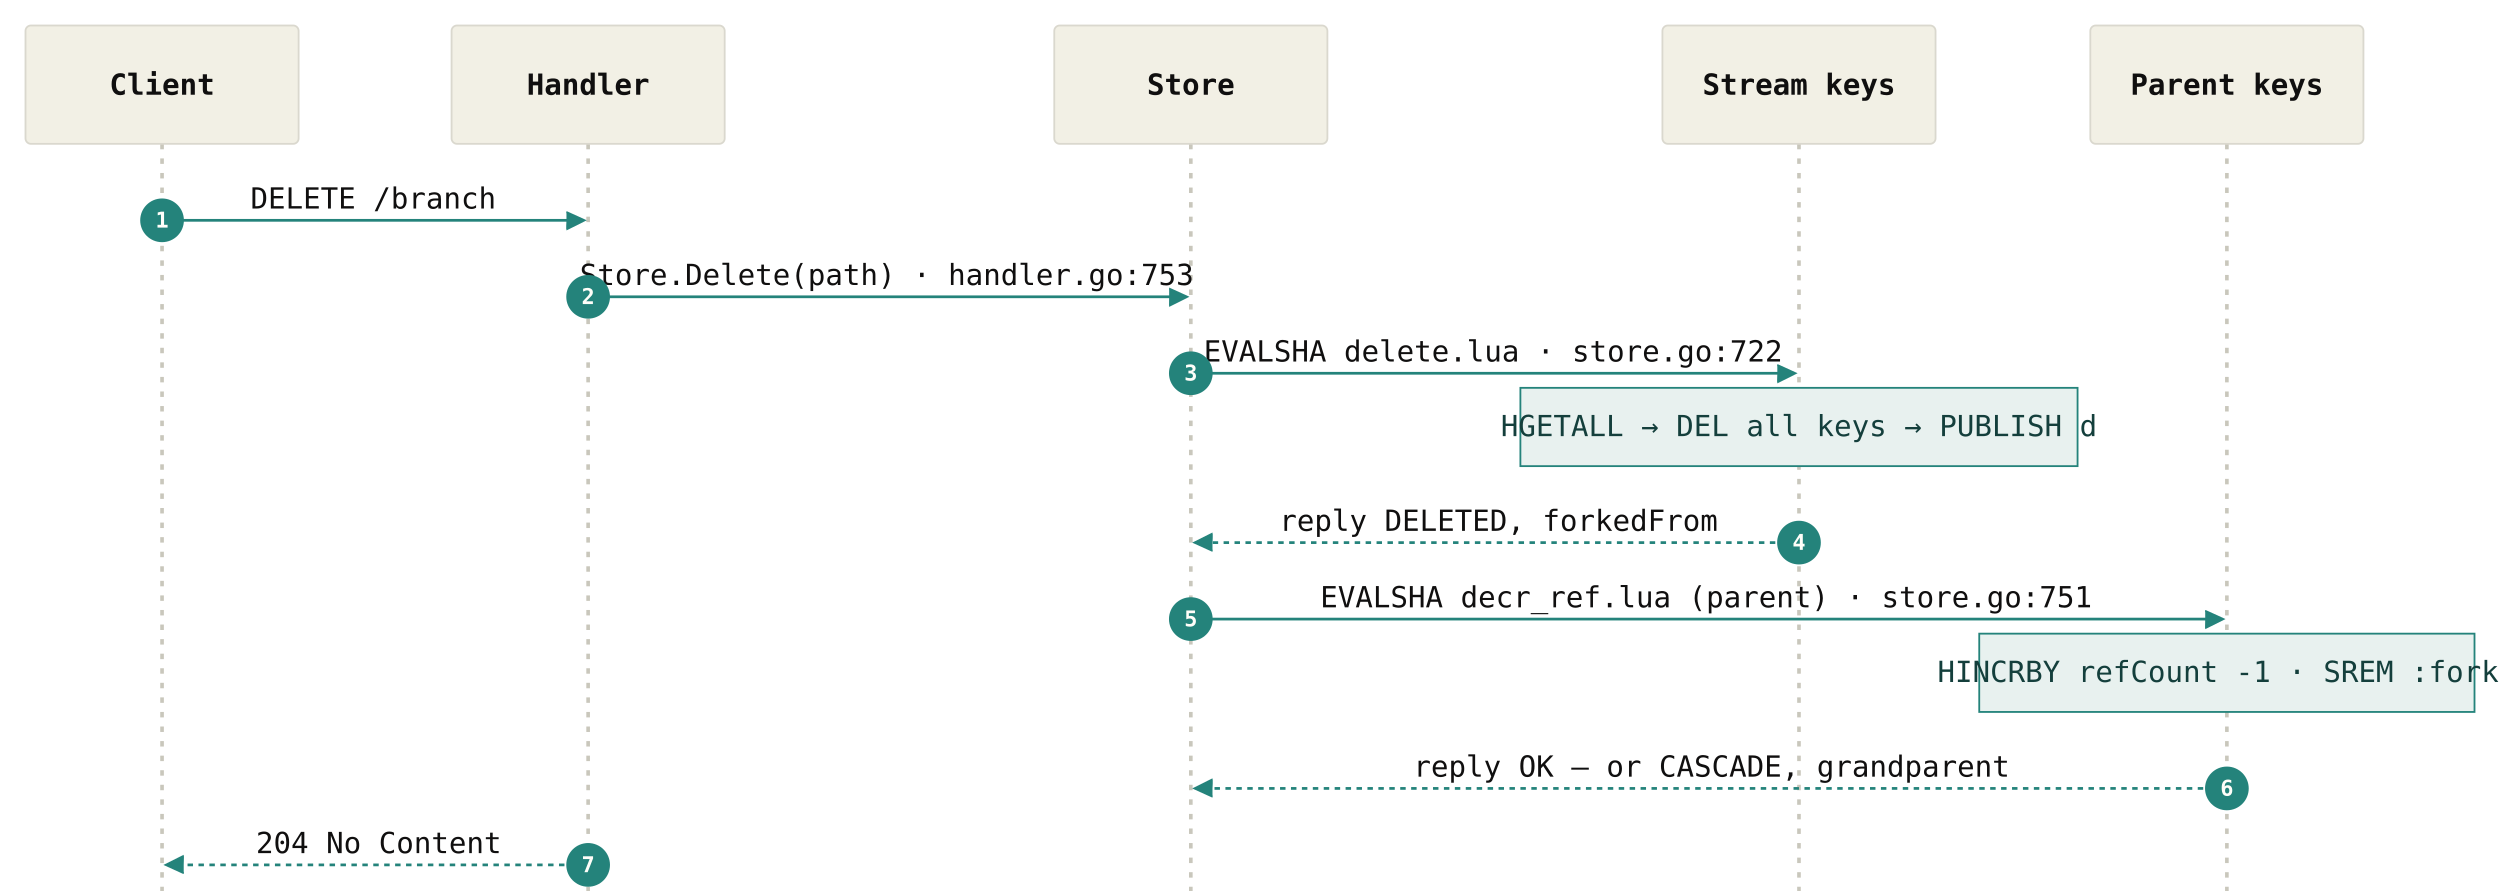
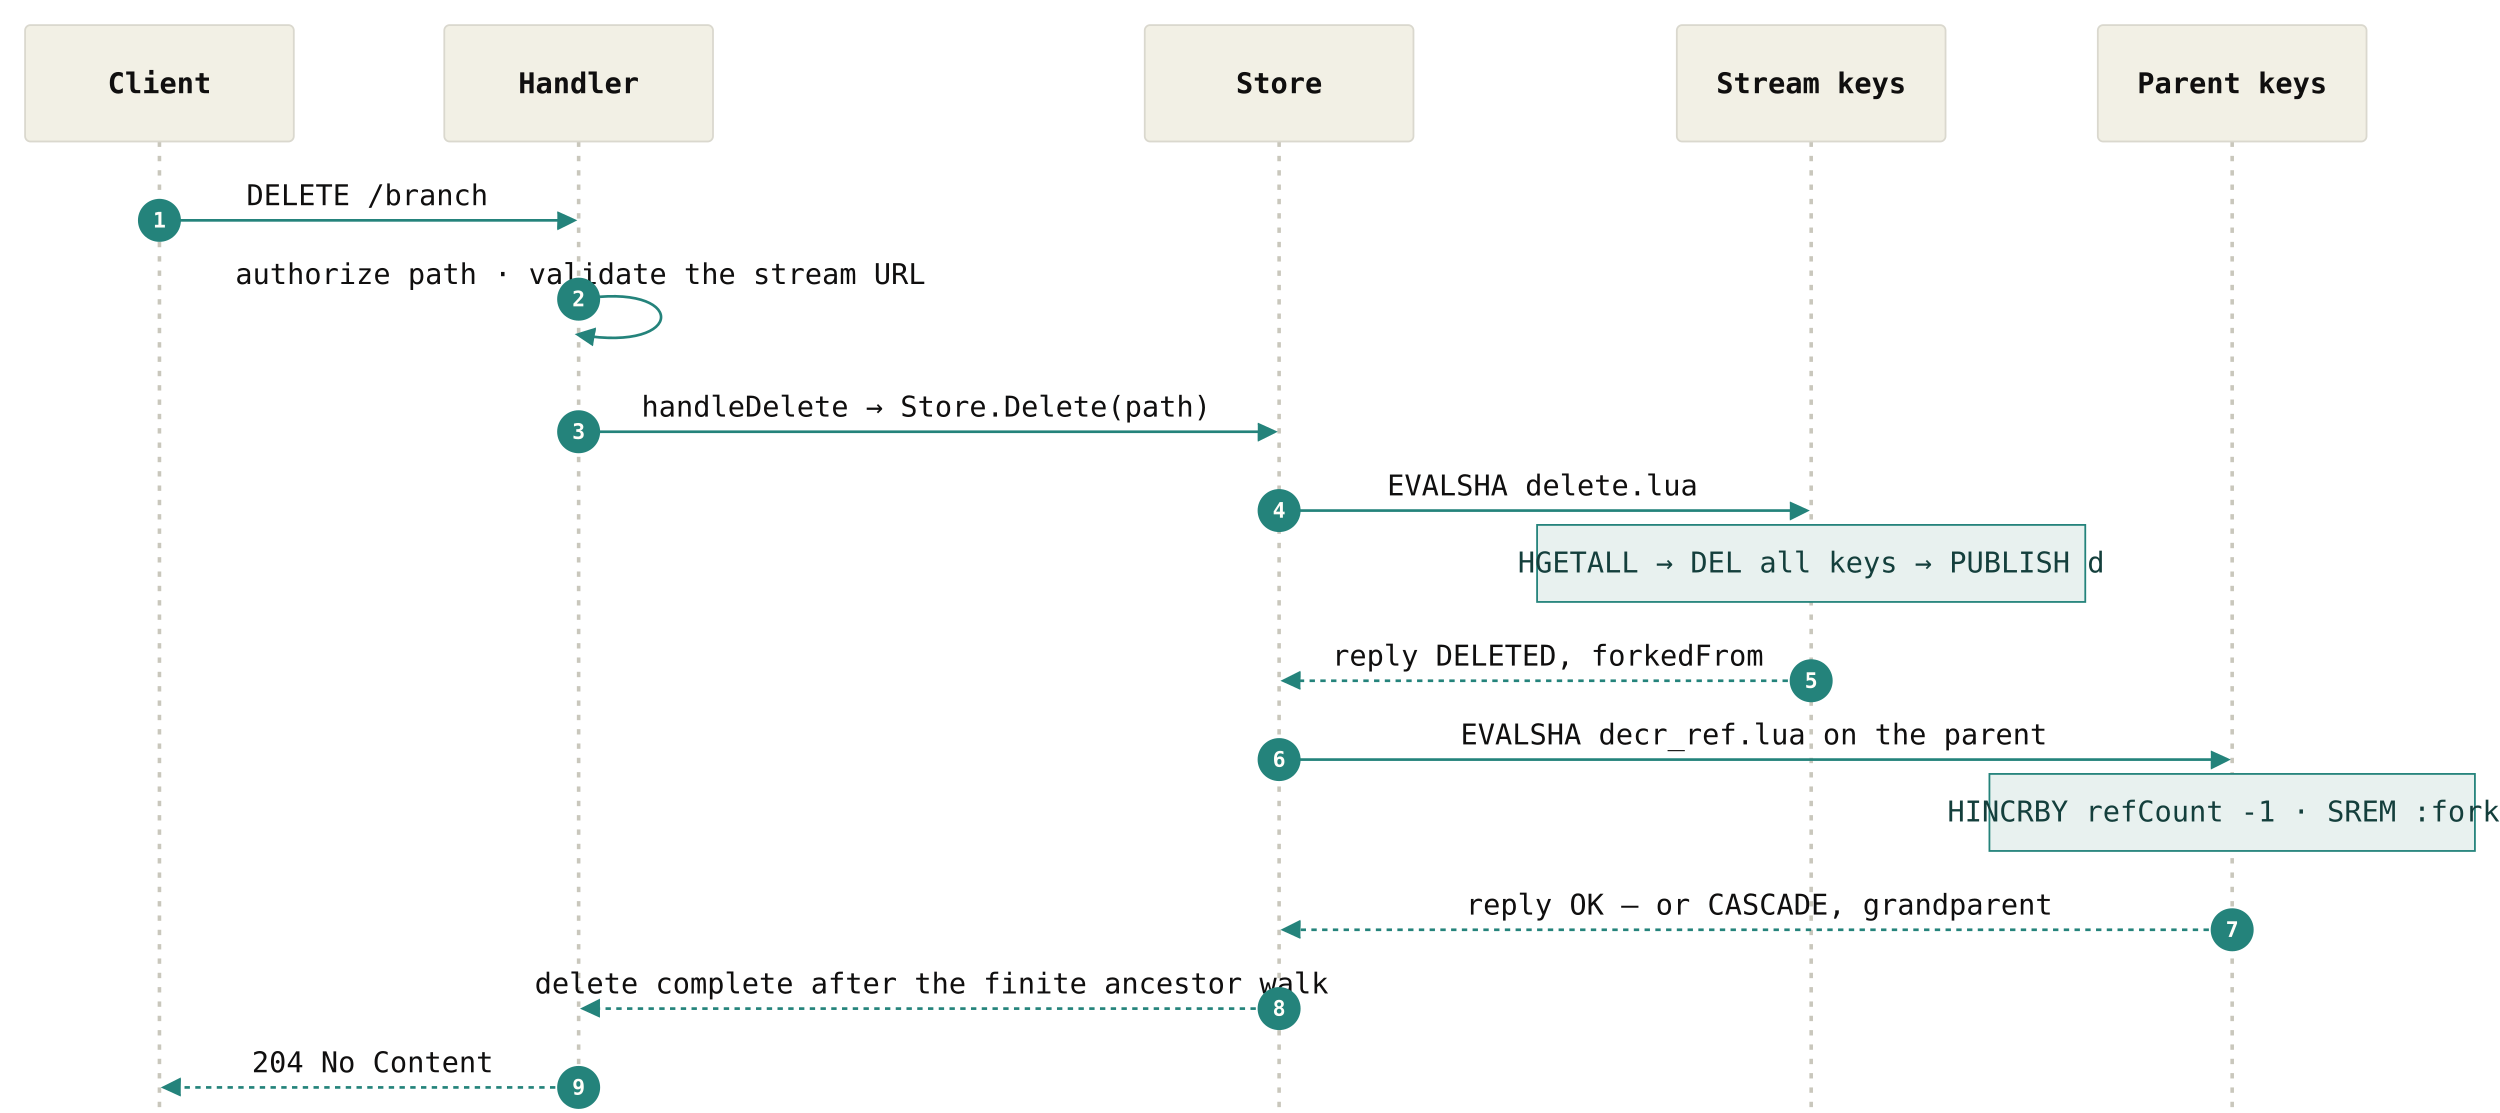
- <svg xmlns="http://www.w3.org/2000/svg" id="my-svg" width="100%" style="max-width: 1373px; background-color: transparent;" viewBox="-14 -14 1373 489" role="graphics-document document" aria-roledescription="sequence">
+ <svg xmlns="http://www.w3.org/2000/svg" id="my-svg" width="100%" style="max-width: 1395.5px; background-color: transparent;" viewBox="-14 -14 1395.5 621" role="graphics-document document" aria-roledescription="sequence">
  <g>
-     <line id="actor4" x1="1209" y1="65" x2="1209" y2="2000" class="actor-line 200" stroke-width="0.5px" stroke="#999" name="P" data-et="life-line" data-id="P" />
+     <line id="actor4" x1="1232" y1="65" x2="1232" y2="2000" class="actor-line 200" stroke-width="0.5px" stroke="#999" name="P" data-et="life-line" data-id="P" />
    <g id="root-4" data-et="participant" data-type="participant" data-id="P">
-       <rect x="1134" y="0" fill="#eaeaea" stroke="#666" width="150" height="65" name="P" rx="3" ry="3" class="actor actor-top" />
-       <text x="1209" y="32.5" dominant-baseline="central" alignment-baseline="central" class="actor actor-box" style="text-anchor: middle; font-size: 16px; font-weight: 700;">
-         <tspan x="1209" dy="0">Parent keys</tspan>
+       <rect x="1157" y="0" fill="#eaeaea" stroke="#666" width="150" height="65" name="P" rx="3" ry="3" class="actor actor-top" />
+       <text x="1232" y="32.5" dominant-baseline="central" alignment-baseline="central" class="actor actor-box" style="text-anchor: middle; font-size: 16px; font-weight: 700;">
+         <tspan x="1232" dy="0">Parent keys</tspan>
      </text>
    </g>
  </g>
  <g>
-     <line id="actor3" x1="974" y1="65" x2="974" y2="2000" class="actor-line 200" stroke-width="0.5px" stroke="#999" name="St" data-et="life-line" data-id="St" />
+     <line id="actor3" x1="997" y1="65" x2="997" y2="2000" class="actor-line 200" stroke-width="0.5px" stroke="#999" name="St" data-et="life-line" data-id="St" />
    <g id="root-3" data-et="participant" data-type="participant" data-id="St">
-       <rect x="899" y="0" fill="#eaeaea" stroke="#666" width="150" height="65" name="St" rx="3" ry="3" class="actor actor-top" />
-       <text x="974" y="32.5" dominant-baseline="central" alignment-baseline="central" class="actor actor-box" style="text-anchor: middle; font-size: 16px; font-weight: 700;">
-         <tspan x="974" dy="0">Stream keys</tspan>
+       <rect x="922" y="0" fill="#eaeaea" stroke="#666" width="150" height="65" name="St" rx="3" ry="3" class="actor actor-top" />
+       <text x="997" y="32.5" dominant-baseline="central" alignment-baseline="central" class="actor actor-box" style="text-anchor: middle; font-size: 16px; font-weight: 700;">
+         <tspan x="997" dy="0">Stream keys</tspan>
      </text>
    </g>
  </g>
  <g>
-     <line id="actor2" x1="640" y1="65" x2="640" y2="2000" class="actor-line 200" stroke-width="0.5px" stroke="#999" name="S" data-et="life-line" data-id="S" />
+     <line id="actor2" x1="700" y1="65" x2="700" y2="2000" class="actor-line 200" stroke-width="0.5px" stroke="#999" name="S" data-et="life-line" data-id="S" />
    <g id="root-2" data-et="participant" data-type="participant" data-id="S">
-       <rect x="565" y="0" fill="#eaeaea" stroke="#666" width="150" height="65" name="S" rx="3" ry="3" class="actor actor-top" />
-       <text x="640" y="32.5" dominant-baseline="central" alignment-baseline="central" class="actor actor-box" style="text-anchor: middle; font-size: 16px; font-weight: 700;">
-         <tspan x="640" dy="0">Store</tspan>
+       <rect x="625" y="0" fill="#eaeaea" stroke="#666" width="150" height="65" name="S" rx="3" ry="3" class="actor actor-top" />
+       <text x="700" y="32.5" dominant-baseline="central" alignment-baseline="central" class="actor actor-box" style="text-anchor: middle; font-size: 16px; font-weight: 700;">
+         <tspan x="700" dy="0">Store</tspan>
      </text>
    </g>
  </g>
  <g>
    <line id="actor1" x1="309" y1="65" x2="309" y2="2000" class="actor-line 200" stroke-width="0.5px" stroke="#999" name="H" data-et="life-line" data-id="H" />
    <g id="root-1" data-et="participant" data-type="participant" data-id="H">
      <rect x="234" y="0" fill="#eaeaea" stroke="#666" width="150" height="65" name="H" rx="3" ry="3" class="actor actor-top" />
      <text x="309" y="32.5" dominant-baseline="central" alignment-baseline="central" class="actor actor-box" style="text-anchor: middle; font-size: 16px; font-weight: 700;">
        <tspan x="309" dy="0">Handler</tspan>
      </text>
    </g>
  </g>
  <g>
    <line id="actor0" x1="75" y1="65" x2="75" y2="2000" class="actor-line 200" stroke-width="0.5px" stroke="#999" name="C" data-et="life-line" data-id="C" />
    <g id="root-0" data-et="participant" data-type="participant" data-id="C">
      <rect x="0" y="0" fill="#eaeaea" stroke="#666" width="150" height="65" name="C" rx="3" ry="3" class="actor actor-top" />
      <text x="75" y="32.5" dominant-baseline="central" alignment-baseline="central" class="actor actor-box" style="text-anchor: middle; font-size: 16px; font-weight: 700;">
        <tspan x="75" dy="0">Client</tspan>
      </text>
    </g>
  </g>
-   <style>#my-svg{font-family:JetBrains Mono,ui-monospace,Menlo,monospace;font-size:13px;fill:#100F0F;}@keyframes edge-animation-frame{from{stroke-dashoffset:0;}}@keyframes dash{to{stroke-dashoffset:0;}}#my-svg .edge-animation-slow{stroke-dasharray:9,5!important;stroke-dashoffset:900;animation:dash 50s linear infinite;stroke-linecap:round;}#my-svg .edge-animation-fast{stroke-dasharray:9,5!important;stroke-dashoffset:900;animation:dash 20s linear infinite;stroke-linecap:round;}#my-svg .error-icon{fill:hsl(230.769, 33.333%, 97.353%);}#my-svg .error-text{fill:rgb(9, 8.308, 4.5);stroke:rgb(9, 8.308, 4.5);}#my-svg .edge-thickness-normal{stroke-width:1px;}#my-svg .edge-thickness-thick{stroke-width:3.5px;}#my-svg .edge-pattern-solid{stroke-dasharray:0;}#my-svg .edge-thickness-invisible{stroke-width:0;fill:none;}#my-svg .edge-pattern-dashed{stroke-dasharray:3;}#my-svg .edge-pattern-dotted{stroke-dasharray:2;}#my-svg .marker{fill:#24837B;stroke:#24837B;}#my-svg .marker.cross{stroke:#24837B;}#my-svg svg{font-family:JetBrains Mono,ui-monospace,Menlo,monospace;font-size:13px;}#my-svg p{margin:0;}#my-svg .actor{stroke:#DAD8CE;fill:#F2F0E5;stroke-width:1;}#my-svg rect.actor.outer-path[data-look="neo"]{filter:drop-shadow( 1px 2px 2px rgba(185,185,185,1));}#my-svg rect.note[data-look="neo"]{stroke:#24837B;fill:#E8F1EF;filter:drop-shadow( 1px 2px 2px rgba(185,185,185,1));}#my-svg text.actor&gt;tspan{fill:#100F0F;stroke:none;}#my-svg .actor-line{stroke:#C9C7BC;}#my-svg .innerArc{stroke-width:1.5;stroke-dasharray:none;}#my-svg .messageLine0{stroke-width:1.5;stroke-dasharray:none;stroke:#24837B;}#my-svg .messageLine1{stroke-width:1.5;stroke-dasharray:2,2;stroke:#24837B;}#my-svg [id$="-arrowhead"] path{fill:#24837B;stroke:#24837B;}#my-svg .sequenceNumber{fill:#FFFEF9;}#my-svg [id$="-sequencenumber"]{fill:#24837B;}#my-svg [id$="-crosshead"] path{fill:#24837B;stroke:#24837B;}#my-svg .messageText{fill:#100F0F;stroke:none;}#my-svg .labelBox{stroke:#DAD8CE;fill:#F2F0E5;filter:none;}#my-svg .labelText,#my-svg .labelText&gt;tspan{fill:#100F0F;stroke:none;}#my-svg .loopText,#my-svg .loopText&gt;tspan{fill:#6F6E69;stroke:none;}#my-svg .sectionTitle,#my-svg .sectionTitle&gt;tspan{fill:#6F6E69;stroke:none;}#my-svg .loopLine{stroke-width:2px;stroke-dasharray:2,2;stroke:#DAD8CE;fill:#DAD8CE;}#my-svg .note{stroke:#24837B;fill:#E8F1EF;}#my-svg .noteText,#my-svg .noteText&gt;tspan{fill:#143F3C;stroke:none;font-weight:normal;}#my-svg .activation0{fill:#E8F1EF;stroke:#24837B;}#my-svg .activation1{fill:#E8F1EF;stroke:#24837B;}#my-svg .activation2{fill:#E8F1EF;stroke:#24837B;}#my-svg .actorPopupMenu{position:absolute;}#my-svg .actorPopupMenuPanel{position:absolute;fill:#F2F0E5;box-shadow:0px 8px 16px 0px rgba(0,0,0,0.2);filter:drop-shadow(3px 5px 2px rgb(0 0 0 / 0.4));}#my-svg .actor-man circle,#my-svg line{fill:#F2F0E5;stroke-width:2px;}#my-svg g rect.rect{filter:drop-shadow( 1px 2px 2px rgba(185,185,185,1));stroke:#DAD8CE;}#my-svg .node .neo-node{stroke:#DAD8CE;}#my-svg [data-look="neo"].node rect,#my-svg [data-look="neo"].cluster rect,#my-svg [data-look="neo"].node polygon{stroke:url(#my-svg-gradient);filter:drop-shadow( 1px 2px 2px rgba(185,185,185,1));}#my-svg [data-look="neo"].node path{stroke:url(#my-svg-gradient);stroke-width:1px;}#my-svg [data-look="neo"].node .outer-path{filter:drop-shadow( 1px 2px 2px rgba(185,185,185,1));}#my-svg [data-look="neo"].node .neo-line path{stroke:#DAD8CE;filter:none;}#my-svg [data-look="neo"].node circle{stroke:url(#my-svg-gradient);filter:drop-shadow( 1px 2px 2px rgba(185,185,185,1));}#my-svg [data-look="neo"].node circle .state-start{fill:#000000;}#my-svg [data-look="neo"].icon-shape .icon{fill:url(#my-svg-gradient);filter:drop-shadow( 1px 2px 2px rgba(185,185,185,1));}#my-svg [data-look="neo"].icon-shape .icon-neo path{stroke:url(#my-svg-gradient);filter:drop-shadow( 1px 2px 2px rgba(185,185,185,1));}#my-svg :root{--mermaid-font-family:"trebuchet ms",verdana,arial,sans-serif;}</style>
+   <style>#my-svg{font-family:JetBrains Mono,ui-monospace,Menlo,monospace;font-size:13px;fill:#100F0F;}@keyframes edge-animation-frame{from{stroke-dashoffset:0;}}@keyframes dash{to{stroke-dashoffset:0;}}#my-svg .edge-animation-slow{stroke-dasharray:9,5!important;stroke-dashoffset:900;animation:dash 50s linear infinite;stroke-linecap:round;}#my-svg .edge-animation-fast{stroke-dasharray:9,5!important;stroke-dashoffset:900;animation:dash 20s linear infinite;stroke-linecap:round;}#my-svg .error-icon{fill:hsl(230.769, 33.333%, 97.353%);}#my-svg .error-text{fill:rgb(9, 8.308, 4.5);stroke:rgb(9, 8.308, 4.5);}#my-svg .edge-thickness-normal{stroke-width:1px;}#my-svg .edge-thickness-thick{stroke-width:3.5px;}#my-svg .edge-pattern-solid{stroke-dasharray:0;}#my-svg .edge-thickness-invisible{stroke-width:0;fill:none;}#my-svg .edge-pattern-dashed{stroke-dasharray:3;}#my-svg .edge-pattern-dotted{stroke-dasharray:2;}#my-svg .marker{fill:#24837B;stroke:#24837B;}#my-svg .marker.cross{stroke:#24837B;}#my-svg svg{font-family:JetBrains Mono,ui-monospace,Menlo,monospace;font-size:13px;}#my-svg p{margin:0;}#my-svg .actor{stroke:#DAD8CE;fill:#F2F0E5;stroke-width:1;}#my-svg rect.actor.outer-path[data-look="neo"]{filter:drop-shadow( 1px 2px 2px rgba(185,185,185,1));}#my-svg rect.note[data-look="neo"]{stroke:#24837B;fill:#E8F1EF;filter:drop-shadow( 1px 2px 2px rgba(185,185,185,1));}#my-svg text.actor&gt;tspan{fill:#100F0F;stroke:none;}#my-svg .actor-line{stroke:#C9C7BC;}#my-svg .innerArc{stroke-width:1.5;stroke-dasharray:none;}#my-svg .messageLine0{stroke-width:1.5;stroke-dasharray:none;stroke:#24837B;}#my-svg .messageLine1{stroke-width:1.5;stroke-dasharray:2,2;stroke:#24837B;}#my-svg [id$="-arrowhead"] path{fill:#24837B;stroke:#24837B;}#my-svg .sequenceNumber{fill:#FFFEF9;}#my-svg [id$="-sequencenumber"]{fill:#24837B;}#my-svg [id$="-crosshead"] path{fill:#24837B;stroke:#24837B;}#my-svg .messageText{fill:#100F0F;stroke:none;}#my-svg .labelBox{stroke:#DAD8CE;fill:#F2F0E5;filter:none;}#my-svg .labelText,#my-svg .labelText&gt;tspan{fill:#100F0F;stroke:none;}#my-svg .loopText,#my-svg .loopText&gt;tspan{fill:#6F6E69;stroke:none;}#my-svg .sectionTitle,#my-svg .sectionTitle&gt;tspan{fill:#6F6E69;stroke:none;}#my-svg .loopLine{stroke-width:2px;stroke-dasharray:2,2;stroke:#DAD8CE;fill:#DAD8CE;}#my-svg .note{stroke:#24837B;fill:#E8F1EF;}#my-svg .noteText,#my-svg .noteText&gt;tspan{fill:#143F3C;stroke:none;font-weight:normal;}#my-svg .activation0{fill:#E8F1EF;stroke:#24837B;}#my-svg .activation1{fill:#E8F1EF;stroke:#24837B;}#my-svg .activation2{fill:#E8F1EF;stroke:#24837B;}#my-svg .actorPopupMenu{position:absolute;}#my-svg .actorPopupMenuPanel{position:absolute;fill:#F2F0E5;box-shadow:0px 8px 16px 0px rgba(0,0,0,0.2);filter:drop-shadow(3px 5px 2px rgb(0 0 0 / 0.4));}#my-svg .actor-man circle,#my-svg line{fill:#F2F0E5;stroke-width:2px;}#my-svg g rect.rect{filter:drop-shadow( 1px 2px 2px rgba(185,185,185,1));stroke:#DAD8CE;}#my-svg .node .neo-node{stroke:#DAD8CE;}#my-svg [data-look="neo"].node rect,#my-svg [data-look="neo"].cluster rect,#my-svg [data-look="neo"].node polygon{stroke:url(#my-svg-gradient);filter:drop-shadow( 1px 2px 2px rgba(185,185,185,1));}#my-svg [data-look="neo"].swimlane.cluster rect{filter:none;}#my-svg [data-look="neo"].node path{stroke:url(#my-svg-gradient);stroke-width:1px;}#my-svg [data-look="neo"].node .outer-path{filter:drop-shadow( 1px 2px 2px rgba(185,185,185,1));}#my-svg [data-look="neo"].node .neo-line path{stroke:#DAD8CE;filter:none;}#my-svg [data-look="neo"].node circle{stroke:url(#my-svg-gradient);filter:drop-shadow( 1px 2px 2px rgba(185,185,185,1));}#my-svg [data-look="neo"].node circle .state-start{fill:#000000;}#my-svg [data-look="neo"].icon-shape .icon{fill:url(#my-svg-gradient);filter:drop-shadow( 1px 2px 2px rgba(185,185,185,1));}#my-svg [data-look="neo"].icon-shape .icon-neo path{stroke:url(#my-svg-gradient);filter:drop-shadow( 1px 2px 2px rgba(185,185,185,1));}#my-svg :root{--mermaid-font-family:"trebuchet ms",verdana,arial,sans-serif;}</style>
  <g />
  <defs>
    <symbol id="my-svg-computer" width="24" height="24">
      <path transform="scale(.5)" d="M2 2v13h20v-13h-20zm18 11h-16v-9h16v9zm-10.228 6l.466-1h3.524l.467 1h-4.457zm14.228 3h-24l2-6h2.104l-1.33 4h18.45l-1.297-4h2.073l2 6zm-5-10h-14v-7h14v7z" />
    </symbol>
  </defs>
  <defs>
    <symbol id="my-svg-database" fill-rule="evenodd" clip-rule="evenodd">
      <path transform="scale(.5)" d="M12.258.001l.256.004.255.005.253.008.251.01.249.012.247.015.246.016.242.019.241.02.239.023.236.024.233.027.231.028.229.031.225.032.223.034.22.036.217.038.214.04.211.041.208.043.205.045.201.046.198.048.194.05.191.051.187.053.183.054.18.056.175.057.172.059.168.06.163.061.16.063.155.064.15.066.074.033.073.033.071.034.07.034.069.035.068.035.067.035.066.035.064.036.064.036.062.036.06.036.06.037.058.037.058.037.055.038.055.038.053.038.052.038.051.039.05.039.048.039.047.039.045.04.044.04.043.04.041.04.04.041.039.041.037.041.036.041.034.041.033.042.032.042.03.042.029.042.027.042.026.043.024.043.023.043.021.043.02.043.018.044.017.043.015.044.013.044.012.044.011.045.009.044.007.045.006.045.004.045.002.045.001.045v17l-.001.045-.002.045-.004.045-.006.045-.007.045-.009.044-.011.045-.012.044-.013.044-.015.044-.017.043-.018.044-.02.043-.021.043-.023.043-.024.043-.026.043-.027.042-.029.042-.03.042-.032.042-.033.042-.034.041-.036.041-.037.041-.039.041-.04.041-.041.04-.043.04-.044.04-.045.04-.047.039-.048.039-.05.039-.051.039-.052.038-.053.038-.055.038-.055.038-.058.037-.058.037-.06.037-.06.036-.062.036-.064.036-.064.036-.066.035-.067.035-.068.035-.069.035-.07.034-.071.034-.073.033-.074.033-.15.066-.155.064-.16.063-.163.061-.168.06-.172.059-.175.057-.18.056-.183.054-.187.053-.191.051-.194.05-.198.048-.201.046-.205.045-.208.043-.211.041-.214.04-.217.038-.22.036-.223.034-.225.032-.229.031-.231.028-.233.027-.236.024-.239.023-.241.02-.242.019-.246.016-.247.015-.249.012-.251.01-.253.008-.255.005-.256.004-.258.001-.258-.001-.256-.004-.255-.005-.253-.008-.251-.01-.249-.012-.247-.015-.245-.016-.243-.019-.241-.02-.238-.023-.236-.024-.234-.027-.231-.028-.228-.031-.226-.032-.223-.034-.22-.036-.217-.038-.214-.04-.211-.041-.208-.043-.204-.045-.201-.046-.198-.048-.195-.05-.19-.051-.187-.053-.184-.054-.179-.056-.176-.057-.172-.059-.167-.06-.164-.061-.159-.063-.155-.064-.151-.066-.074-.033-.072-.033-.072-.034-.07-.034-.069-.035-.068-.035-.067-.035-.066-.035-.064-.036-.063-.036-.062-.036-.061-.036-.06-.037-.058-.037-.057-.037-.056-.038-.055-.038-.053-.038-.052-.038-.051-.039-.049-.039-.049-.039-.046-.039-.046-.04-.044-.04-.043-.04-.041-.04-.04-.041-.039-.041-.037-.041-.036-.041-.034-.041-.033-.042-.032-.042-.03-.042-.029-.042-.027-.042-.026-.043-.024-.043-.023-.043-.021-.043-.02-.043-.018-.044-.017-.043-.015-.044-.013-.044-.012-.044-.011-.045-.009-.044-.007-.045-.006-.045-.004-.045-.002-.045-.001-.045v-17l.001-.045.002-.045.004-.045.006-.045.007-.045.009-.044.011-.045.012-.044.013-.044.015-.044.017-.043.018-.044.02-.043.021-.043.023-.043.024-.043.026-.043.027-.042.029-.042.03-.042.032-.042.033-.042.034-.041.036-.041.037-.041.039-.041.04-.041.041-.04.043-.04.044-.04.046-.04.046-.039.049-.039.049-.039.051-.039.052-.038.053-.038.055-.038.056-.038.057-.037.058-.037.06-.037.061-.036.062-.036.063-.036.064-.036.066-.035.067-.035.068-.035.069-.035.07-.034.072-.034.072-.033.074-.033.151-.066.155-.064.159-.063.164-.061.167-.06.172-.059.176-.057.179-.056.184-.054.187-.053.19-.051.195-.05.198-.048.201-.046.204-.045.208-.043.211-.041.214-.04.217-.038.22-.036.223-.034.226-.032.228-.031.231-.028.234-.027.236-.024.238-.023.241-.02.243-.019.245-.016.247-.015.249-.012.251-.01.253-.008.255-.005.256-.004.258-.001.258.001zm-9.258 20.499v.01l.001.021.003.021.004.022.005.021.006.022.007.022.009.023.01.022.011.023.012.023.013.023.015.023.016.024.017.023.018.024.019.024.021.024.022.025.023.024.024.025.052.049.056.05.061.051.066.051.07.051.075.051.079.052.084.052.088.052.092.052.097.052.102.051.105.052.11.052.114.051.119.051.123.051.127.05.131.05.135.05.139.048.144.049.147.047.152.047.155.047.16.045.163.045.167.043.171.043.176.041.178.041.183.039.187.039.19.037.194.035.197.035.202.033.204.031.209.03.212.029.216.027.219.025.222.024.226.021.23.02.233.018.236.016.24.015.243.012.246.01.249.008.253.005.256.004.259.001.26-.001.257-.004.254-.005.25-.008.247-.011.244-.012.241-.014.237-.016.233-.018.231-.021.226-.021.224-.024.22-.026.216-.027.212-.028.21-.031.205-.031.202-.034.198-.034.194-.036.191-.037.187-.039.183-.04.179-.04.175-.042.172-.043.168-.044.163-.045.16-.046.155-.046.152-.047.148-.048.143-.049.139-.049.136-.05.131-.05.126-.05.123-.051.118-.052.114-.051.11-.052.106-.052.101-.052.096-.052.092-.052.088-.053.083-.051.079-.052.074-.052.07-.051.065-.051.06-.051.056-.05.051-.05.023-.024.023-.025.021-.024.02-.024.019-.024.018-.024.017-.024.015-.023.014-.024.013-.023.012-.023.01-.023.01-.022.008-.022.006-.022.006-.022.004-.022.004-.021.001-.021.001-.021v-4.127l-.077.055-.08.053-.083.054-.085.053-.087.052-.09.052-.093.051-.095.05-.097.05-.1.049-.102.049-.105.048-.106.047-.109.047-.111.046-.114.045-.115.045-.118.044-.12.043-.122.042-.124.042-.126.041-.128.04-.13.04-.132.038-.134.038-.135.037-.138.037-.139.035-.142.035-.143.034-.144.033-.147.032-.148.031-.15.03-.151.03-.153.029-.154.027-.156.027-.158.026-.159.025-.161.024-.162.023-.163.022-.165.021-.166.02-.167.019-.169.018-.169.017-.171.016-.173.015-.173.014-.175.013-.175.012-.177.011-.178.01-.179.008-.179.008-.181.006-.182.005-.182.004-.184.003-.184.002h-.37l-.184-.002-.184-.003-.182-.004-.182-.005-.181-.006-.179-.008-.179-.008-.178-.01-.176-.011-.176-.012-.175-.013-.173-.014-.172-.015-.171-.016-.17-.017-.169-.018-.167-.019-.166-.02-.165-.021-.163-.022-.162-.023-.161-.024-.159-.025-.157-.026-.156-.027-.155-.027-.153-.029-.151-.03-.15-.03-.148-.031-.146-.032-.145-.033-.143-.034-.141-.035-.14-.035-.137-.037-.136-.037-.134-.038-.132-.038-.13-.04-.128-.04-.126-.041-.124-.042-.122-.042-.12-.044-.117-.043-.116-.045-.113-.045-.112-.046-.109-.047-.106-.047-.105-.048-.102-.049-.1-.049-.097-.05-.095-.05-.093-.052-.09-.051-.087-.052-.085-.053-.083-.054-.08-.054-.077-.054v4.127zm0-5.654v.011l.001.021.003.021.004.021.005.022.006.022.007.022.009.022.01.022.011.023.012.023.013.023.015.024.016.023.017.024.018.024.019.024.021.024.022.024.023.025.024.024.052.05.056.05.061.05.066.051.07.051.075.052.079.051.084.052.088.052.092.052.097.052.102.052.105.052.11.051.114.051.119.052.123.05.127.051.131.05.135.049.139.049.144.048.147.048.152.047.155.046.16.045.163.045.167.044.171.042.176.042.178.04.183.04.187.038.19.037.194.036.197.034.202.033.204.032.209.03.212.028.216.027.219.025.222.024.226.022.23.02.233.018.236.016.24.014.243.012.246.01.249.008.253.006.256.003.259.001.26-.001.257-.003.254-.006.25-.008.247-.01.244-.012.241-.015.237-.016.233-.018.231-.02.226-.022.224-.024.22-.025.216-.027.212-.029.21-.03.205-.032.202-.033.198-.035.194-.036.191-.037.187-.039.183-.039.179-.041.175-.042.172-.043.168-.044.163-.045.16-.045.155-.047.152-.047.148-.048.143-.048.139-.05.136-.049.131-.05.126-.051.123-.051.118-.051.114-.052.11-.052.106-.052.101-.052.096-.052.092-.052.088-.052.083-.052.079-.052.074-.051.07-.052.065-.051.06-.05.056-.051.051-.049.023-.025.023-.024.021-.025.02-.024.019-.024.018-.024.017-.024.015-.023.014-.023.013-.024.012-.022.01-.023.01-.023.008-.022.006-.022.006-.022.004-.021.004-.022.001-.021.001-.021v-4.139l-.077.054-.08.054-.083.054-.085.052-.087.053-.09.051-.093.051-.095.051-.097.05-.1.049-.102.049-.105.048-.106.047-.109.047-.111.046-.114.045-.115.044-.118.044-.12.044-.122.042-.124.042-.126.041-.128.04-.13.039-.132.039-.134.038-.135.037-.138.036-.139.036-.142.035-.143.033-.144.033-.147.033-.148.031-.15.03-.151.03-.153.028-.154.028-.156.027-.158.026-.159.025-.161.024-.162.023-.163.022-.165.021-.166.02-.167.019-.169.018-.169.017-.171.016-.173.015-.173.014-.175.013-.175.012-.177.011-.178.009-.179.009-.179.007-.181.007-.182.005-.182.004-.184.003-.184.002h-.37l-.184-.002-.184-.003-.182-.004-.182-.005-.181-.007-.179-.007-.179-.009-.178-.009-.176-.011-.176-.012-.175-.013-.173-.014-.172-.015-.171-.016-.17-.017-.169-.018-.167-.019-.166-.02-.165-.021-.163-.022-.162-.023-.161-.024-.159-.025-.157-.026-.156-.027-.155-.028-.153-.028-.151-.03-.15-.03-.148-.031-.146-.033-.145-.033-.143-.033-.141-.035-.14-.036-.137-.036-.136-.037-.134-.038-.132-.039-.13-.039-.128-.04-.126-.041-.124-.042-.122-.043-.12-.043-.117-.044-.116-.044-.113-.046-.112-.046-.109-.046-.106-.047-.105-.048-.102-.049-.1-.049-.097-.05-.095-.051-.093-.051-.09-.051-.087-.053-.085-.052-.083-.054-.08-.054-.077-.054v4.139zm0-5.666v.011l.001.02.003.022.004.021.005.022.006.021.007.022.009.023.01.022.011.023.012.023.013.023.015.023.016.024.017.024.018.023.019.024.021.025.022.024.023.024.024.025.052.05.056.05.061.05.066.051.07.051.075.052.079.051.084.052.088.052.092.052.097.052.102.052.105.051.11.052.114.051.119.051.123.051.127.05.131.05.135.05.139.049.144.048.147.048.152.047.155.046.16.045.163.045.167.043.171.043.176.042.178.04.183.04.187.038.19.037.194.036.197.034.202.033.204.032.209.03.212.028.216.027.219.025.222.024.226.021.23.02.233.018.236.017.24.014.243.012.246.01.249.008.253.006.256.003.259.001.26-.001.257-.003.254-.006.25-.008.247-.01.244-.013.241-.014.237-.016.233-.018.231-.02.226-.022.224-.024.22-.025.216-.027.212-.029.21-.03.205-.032.202-.033.198-.035.194-.036.191-.037.187-.039.183-.039.179-.041.175-.042.172-.043.168-.044.163-.045.16-.045.155-.047.152-.047.148-.048.143-.049.139-.049.136-.049.131-.051.126-.05.123-.051.118-.052.114-.051.11-.052.106-.052.101-.052.096-.052.092-.052.088-.052.083-.052.079-.052.074-.052.07-.051.065-.051.06-.051.056-.05.051-.049.023-.025.023-.025.021-.024.02-.024.019-.024.018-.024.017-.024.015-.023.014-.024.013-.023.012-.023.01-.022.01-.023.008-.022.006-.022.006-.022.004-.022.004-.021.001-.021.001-.021v-4.153l-.077.054-.08.054-.083.053-.085.053-.087.053-.09.051-.093.051-.095.051-.097.05-.1.049-.102.048-.105.048-.106.048-.109.046-.111.046-.114.046-.115.044-.118.044-.12.043-.122.043-.124.042-.126.041-.128.04-.13.039-.132.039-.134.038-.135.037-.138.036-.139.036-.142.034-.143.034-.144.033-.147.032-.148.032-.15.03-.151.03-.153.028-.154.028-.156.027-.158.026-.159.024-.161.024-.162.023-.163.023-.165.021-.166.02-.167.019-.169.018-.169.017-.171.016-.173.015-.173.014-.175.013-.175.012-.177.01-.178.01-.179.009-.179.007-.181.006-.182.006-.182.004-.184.003-.184.001-.185.001-.185-.001-.184-.001-.184-.003-.182-.004-.182-.006-.181-.006-.179-.007-.179-.009-.178-.01-.176-.01-.176-.012-.175-.013-.173-.014-.172-.015-.171-.016-.17-.017-.169-.018-.167-.019-.166-.02-.165-.021-.163-.023-.162-.023-.161-.024-.159-.024-.157-.026-.156-.027-.155-.028-.153-.028-.151-.03-.15-.03-.148-.032-.146-.032-.145-.033-.143-.034-.141-.034-.14-.036-.137-.036-.136-.037-.134-.038-.132-.039-.13-.039-.128-.041-.126-.041-.124-.041-.122-.043-.12-.043-.117-.044-.116-.044-.113-.046-.112-.046-.109-.046-.106-.048-.105-.048-.102-.048-.1-.05-.097-.049-.095-.051-.093-.051-.09-.052-.087-.052-.085-.053-.083-.053-.08-.054-.077-.054v4.153zm8.74-8.179l-.257.004-.254.005-.25.008-.247.011-.244.012-.241.014-.237.016-.233.018-.231.021-.226.022-.224.023-.22.026-.216.027-.212.028-.21.031-.205.032-.202.033-.198.034-.194.036-.191.038-.187.038-.183.04-.179.041-.175.042-.172.043-.168.043-.163.045-.16.046-.155.046-.152.048-.148.048-.143.048-.139.049-.136.05-.131.05-.126.051-.123.051-.118.051-.114.052-.11.052-.106.052-.101.052-.096.052-.092.052-.088.052-.083.052-.079.052-.074.051-.07.052-.065.051-.06.05-.056.05-.051.05-.023.025-.023.024-.021.024-.02.025-.019.024-.018.024-.017.023-.015.024-.014.023-.013.023-.012.023-.01.023-.01.022-.008.022-.006.023-.006.021-.004.022-.004.021-.001.021-.001.021.001.021.001.021.004.021.004.022.006.021.006.023.008.022.01.022.01.023.012.023.013.023.014.023.015.024.017.023.018.024.019.024.02.025.021.024.023.024.023.025.051.05.056.05.06.05.065.051.07.052.074.051.079.052.083.052.088.052.092.052.096.052.101.052.106.052.11.052.114.052.118.051.123.051.126.051.131.05.136.05.139.049.143.048.148.048.152.048.155.046.16.046.163.045.168.043.172.043.175.042.179.041.183.04.187.038.191.038.194.036.198.034.202.033.205.032.21.031.212.028.216.027.22.026.224.023.226.022.231.021.233.018.237.016.241.014.244.012.247.011.25.008.254.005.257.004.26.001.26-.001.257-.004.254-.005.25-.008.247-.011.244-.012.241-.014.237-.016.233-.018.231-.021.226-.022.224-.023.22-.026.216-.027.212-.028.21-.031.205-.032.202-.033.198-.034.194-.036.191-.038.187-.038.183-.04.179-.041.175-.042.172-.043.168-.043.163-.045.16-.046.155-.046.152-.048.148-.048.143-.048.139-.049.136-.05.131-.05.126-.051.123-.051.118-.051.114-.052.11-.052.106-.052.101-.052.096-.052.092-.052.088-.052.083-.052.079-.052.074-.051.07-.052.065-.051.06-.05.056-.05.051-.05.023-.025.023-.024.021-.024.02-.025.019-.024.018-.024.017-.023.015-.024.014-.023.013-.023.012-.023.01-.023.01-.022.008-.022.006-.023.006-.021.004-.022.004-.021.001-.021.001-.021-.001-.021-.001-.021-.004-.021-.004-.022-.006-.021-.006-.023-.008-.022-.01-.022-.01-.023-.012-.023-.013-.023-.014-.023-.015-.024-.017-.023-.018-.024-.019-.024-.02-.025-.021-.024-.023-.024-.023-.025-.051-.05-.056-.05-.06-.05-.065-.051-.07-.052-.074-.051-.079-.052-.083-.052-.088-.052-.092-.052-.096-.052-.101-.052-.106-.052-.11-.052-.114-.052-.118-.051-.123-.051-.126-.051-.131-.05-.136-.05-.139-.049-.143-.048-.148-.048-.152-.048-.155-.046-.16-.046-.163-.045-.168-.043-.172-.043-.175-.042-.179-.041-.183-.04-.187-.038-.191-.038-.194-.036-.198-.034-.202-.033-.205-.032-.21-.031-.212-.028-.216-.027-.22-.026-.224-.023-.226-.022-.231-.021-.233-.018-.237-.016-.241-.014-.244-.012-.247-.011-.25-.008-.254-.005-.257-.004-.26-.001-.26.001z" />
    </symbol>
  </defs>
  <defs>
    <symbol id="my-svg-clock" width="24" height="24">
      <path transform="scale(.5)" d="M12 2c5.514 0 10 4.486 10 10s-4.486 10-10 10-10-4.486-10-10 4.486-10 10-10zm0-2c-6.627 0-12 5.373-12 12s5.373 12 12 12 12-5.373 12-12-5.373-12-12-12zm5.848 12.459c.202.038.202.333.001.372-1.907.361-6.045 1.111-6.547 1.111-.719 0-1.301-.582-1.301-1.301 0-.512.77-5.447 1.125-7.445.034-.192.312-.181.343.014l.985 6.238 5.394 1.011z" />
    </symbol>
  </defs>
  <defs>
    <marker id="my-svg-arrowhead" refX="7.9" refY="5" markerUnits="userSpaceOnUse" markerWidth="12" markerHeight="12" orient="auto-start-reverse">
      <path d="M -1 0 L 10 5 L 0 10 z" />
    </marker>
  </defs>
  <defs>
    <marker id="my-svg-crosshead" markerWidth="15" markerHeight="8" orient="auto" refX="4" refY="4.5">
      <path fill="none" stroke="#000000" stroke-width="1pt" d="M 1,2 L 6,7 M 6,2 L 1,7" style="stroke-dasharray: 0, 0;" />
    </marker>
  </defs>
  <defs>
    <marker id="my-svg-filled-head" refX="15.5" refY="7" markerWidth="20" markerHeight="28" orient="auto">
      <path d="M 18,7 L9,13 L14,7 L9,1 Z" />
    </marker>
  </defs>
  <defs>
    <marker id="my-svg-sequencenumber" refX="15" refY="15" markerWidth="60" markerHeight="40" orient="auto">
      <circle cx="15" cy="15" r="6" />
    </marker>
  </defs>
  <defs>
    <marker id="my-svg-solidTopArrowHead" refX="7.9" refY="7.25" markerUnits="userSpaceOnUse" markerWidth="12" markerHeight="12" orient="auto-start-reverse">
      <path d="M 0 0 L 10 8 L 0 8 z" />
    </marker>
  </defs>
  <defs>
    <marker id="my-svg-solidBottomArrowHead" refX="7.9" refY="0.75" markerUnits="userSpaceOnUse" markerWidth="12" markerHeight="12" orient="auto-start-reverse">
      <path d="M 0 0 L 10 0 L 0 8 z" />
    </marker>
  </defs>
  <defs>
    <marker id="my-svg-stickTopArrowHead" refX="7.5" refY="7" markerUnits="userSpaceOnUse" markerWidth="12" markerHeight="12" orient="auto-start-reverse">
      <path d="M 0 0 L 7 7" stroke="black" stroke-width="1.5" fill="none" />
    </marker>
  </defs>
  <defs>
    <marker id="my-svg-stickBottomArrowHead" refX="7.5" refY="0" markerUnits="userSpaceOnUse" markerWidth="12" markerHeight="12" orient="auto-start-reverse">
      <path d="M 0 7 L 7 0" stroke="black" stroke-width="1.5" fill="none" />
    </marker>
  </defs>
-   <g data-et="note" data-id="i4">
-     <rect x="821" y="199" fill="#EDF2AE" stroke="#666" width="306" height="43" class="note" />
-     <text x="974" y="205" text-anchor="middle" dominant-baseline="middle" alignment-baseline="middle" class="noteText" dy="1em" style="font-size: 16px; font-weight: 400;">
-       <tspan x="974">HGETALL → DEL all keys → PUBLISH d</tspan>
+   <g data-et="note" data-id="i5">
+     <rect x="844" y="279" fill="#EDF2AE" stroke="#666" width="306" height="43" class="note" />
+     <text x="997" y="285" text-anchor="middle" dominant-baseline="middle" alignment-baseline="middle" class="noteText" dy="1em" style="font-size: 16px; font-weight: 400;">
+       <tspan x="997">HGETALL → DEL all keys → PUBLISH d</tspan>
    </text>
  </g>
-   <g data-et="note" data-id="i7">
-     <rect x="1073" y="334" fill="#EDF2AE" stroke="#666" width="272" height="43" class="note" />
-     <text x="1209" y="340" text-anchor="middle" dominant-baseline="middle" alignment-baseline="middle" class="noteText" dy="1em" style="font-size: 16px; font-weight: 400;">
-       <tspan x="1209">HINCRBY refCount -1 · SREM :forks</tspan>
+   <g data-et="note" data-id="i8">
+     <rect x="1096.5" y="418" fill="#EDF2AE" stroke="#666" width="271" height="43" class="note" />
+     <text x="1232" y="424" text-anchor="middle" dominant-baseline="middle" alignment-baseline="middle" class="noteText" dy="1em" style="font-size: 16px; font-weight: 400;">
+       <tspan x="1232">HINCRBY refCount -1 · SREM :forks</tspan>
    </text>
  </g>
  <text x="191" y="80" text-anchor="middle" dominant-baseline="middle" alignment-baseline="middle" class="messageText" dy="1em" style="font-size: 16px; font-weight: 400;">DELETE /branch</text>
-   <line x1="82" y1="107" x2="305" y2="107" class="messageLine0" data-et="message" data-id="i1" data-from="C" data-to="H" stroke-width="2" stroke="none" marker-end="url(#my-svg-arrowhead)" style="fill: none;" />
-   <line x1="75" y1="107" x2="75" y2="107" stroke-width="0" marker-start="url(#my-svg-sequencenumber)" />
-   <text x="75" y="111" font-family="sans-serif" font-size="12px" text-anchor="middle" class="sequenceNumber">1</text>
-   <text x="473" y="122" text-anchor="middle" dominant-baseline="middle" alignment-baseline="middle" class="messageText" dy="1em" style="font-size: 16px; font-weight: 400;">Store.Delete(path) · handler.go:753</text>
-   <line x1="316" y1="149" x2="636" y2="149" class="messageLine0" data-et="message" data-id="i2" data-from="H" data-to="S" stroke-width="2" stroke="none" marker-end="url(#my-svg-arrowhead)" style="fill: none;" />
-   <line x1="309" y1="149" x2="309" y2="149" stroke-width="0" marker-start="url(#my-svg-sequencenumber)" />
-   <text x="309" y="153" font-family="sans-serif" font-size="12px" text-anchor="middle" class="sequenceNumber">2</text>
-   <text x="806" y="164" text-anchor="middle" dominant-baseline="middle" alignment-baseline="middle" class="messageText" dy="1em" style="font-size: 16px; font-weight: 400;">EVALSHA delete.lua · store.go:722</text>
-   <line x1="647" y1="191" x2="970" y2="191" class="messageLine0" data-et="message" data-id="i3" data-from="S" data-to="St" stroke-width="2" stroke="none" marker-end="url(#my-svg-arrowhead)" style="fill: none;" />
-   <line x1="640" y1="191" x2="640" y2="191" stroke-width="0" marker-start="url(#my-svg-sequencenumber)" />
-   <text x="640" y="195" font-family="sans-serif" font-size="12px" text-anchor="middle" class="sequenceNumber">3</text>
-   <text x="809" y="257" text-anchor="middle" dominant-baseline="middle" alignment-baseline="middle" class="messageText" dy="1em" style="font-size: 16px; font-weight: 400;">reply DELETED, forkedFrom</text>
-   <line x1="979" y1="284" x2="644" y2="284" class="messageLine1" data-et="message" data-id="i5" data-from="St" data-to="S" stroke-width="2" stroke="none" marker-end="url(#my-svg-arrowhead)" style="stroke-dasharray: 3, 3; fill: none;" />
-   <line x1="974" y1="284" x2="974" y2="284" stroke-width="0" marker-start="url(#my-svg-sequencenumber)" />
-   <text x="974" y="288" font-family="sans-serif" font-size="12px" text-anchor="middle" class="sequenceNumber">4</text>
-   <text x="923" y="299" text-anchor="middle" dominant-baseline="middle" alignment-baseline="middle" class="messageText" dy="1em" style="font-size: 16px; font-weight: 400;">EVALSHA decr_ref.lua (parent) · store.go:751</text>
-   <line x1="647" y1="326" x2="1205" y2="326" class="messageLine0" data-et="message" data-id="i6" data-from="S" data-to="P" stroke-width="2" stroke="none" marker-end="url(#my-svg-arrowhead)" style="fill: none;" />
-   <line x1="640" y1="326" x2="640" y2="326" stroke-width="0" marker-start="url(#my-svg-sequencenumber)" />
-   <text x="640" y="330" font-family="sans-serif" font-size="12px" text-anchor="middle" class="sequenceNumber">5</text>
-   <text x="926" y="392" text-anchor="middle" dominant-baseline="middle" alignment-baseline="middle" class="messageText" dy="1em" style="font-size: 16px; font-weight: 400;">reply OK — or CASCADE, grandparent</text>
-   <line x1="1214" y1="419" x2="644" y2="419" class="messageLine1" data-et="message" data-id="i8" data-from="P" data-to="S" stroke-width="2" stroke="none" marker-end="url(#my-svg-arrowhead)" style="stroke-dasharray: 3, 3; fill: none;" />
-   <line x1="1209" y1="419" x2="1209" y2="419" stroke-width="0" marker-start="url(#my-svg-sequencenumber)" />
-   <text x="1209" y="423" font-family="sans-serif" font-size="12px" text-anchor="middle" class="sequenceNumber">6</text>
-   <text x="194" y="434" text-anchor="middle" dominant-baseline="middle" alignment-baseline="middle" class="messageText" dy="1em" style="font-size: 16px; font-weight: 400;">204 No Content</text>
-   <line x1="314" y1="461" x2="79" y2="461" class="messageLine1" data-et="message" data-id="i9" data-from="H" data-to="C" stroke-width="2" stroke="none" marker-end="url(#my-svg-arrowhead)" style="stroke-dasharray: 3, 3; fill: none;" />
-   <line x1="309" y1="461" x2="309" y2="461" stroke-width="0" marker-start="url(#my-svg-sequencenumber)" />
-   <text x="309" y="465" font-family="sans-serif" font-size="12px" text-anchor="middle" class="sequenceNumber">7</text>
+   <line x1="82" y1="109" x2="305" y2="109" class="messageLine0" data-et="message" data-id="i1" data-from="C" data-to="H" stroke-width="2" stroke="none" marker-end="url(#my-svg-arrowhead)" style="fill: none;" />
+   <line x1="75" y1="109" x2="75" y2="109" stroke-width="0" marker-start="url(#my-svg-sequencenumber)" />
+   <text x="75" y="113" font-family="sans-serif" font-size="12px" text-anchor="middle" class="sequenceNumber">1</text>
+   <text x="310" y="124" text-anchor="middle" dominant-baseline="middle" alignment-baseline="middle" class="messageText" dy="1em" style="font-size: 16px; font-weight: 400;">authorize path · validate the stream URL</text>
+   <path d="M 310,153 C 370,143 370,183 310,173" class="messageLine0" data-et="message" data-id="i2" data-from="H" data-to="H" stroke-width="2" stroke="none" marker-end="url(#my-svg-arrowhead)" x1="316" style="fill: none;" />
+   <line x1="309" y1="153" x2="309" y2="153" stroke-width="0" marker-start="url(#my-svg-sequencenumber)" />
+   <text x="309" y="157" font-family="sans-serif" font-size="12px" text-anchor="middle" class="sequenceNumber">2</text>
+   <text x="503" y="198" text-anchor="middle" dominant-baseline="middle" alignment-baseline="middle" class="messageText" dy="1em" style="font-size: 16px; font-weight: 400;">handleDelete → Store.Delete(path)</text>
+   <line x1="316" y1="227" x2="696" y2="227" class="messageLine0" data-et="message" data-id="i3" data-from="H" data-to="S" stroke-width="2" stroke="none" marker-end="url(#my-svg-arrowhead)" style="fill: none;" />
+   <line x1="309" y1="227" x2="309" y2="227" stroke-width="0" marker-start="url(#my-svg-sequencenumber)" />
+   <text x="309" y="231" font-family="sans-serif" font-size="12px" text-anchor="middle" class="sequenceNumber">3</text>
+   <text x="847" y="242" text-anchor="middle" dominant-baseline="middle" alignment-baseline="middle" class="messageText" dy="1em" style="font-size: 16px; font-weight: 400;">EVALSHA delete.lua</text>
+   <line x1="707" y1="271" x2="993" y2="271" class="messageLine0" data-et="message" data-id="i4" data-from="S" data-to="St" stroke-width="2" stroke="none" marker-end="url(#my-svg-arrowhead)" style="fill: none;" />
+   <line x1="700" y1="271" x2="700" y2="271" stroke-width="0" marker-start="url(#my-svg-sequencenumber)" />
+   <text x="700" y="275" font-family="sans-serif" font-size="12px" text-anchor="middle" class="sequenceNumber">4</text>
+   <text x="850" y="337" text-anchor="middle" dominant-baseline="middle" alignment-baseline="middle" class="messageText" dy="1em" style="font-size: 16px; font-weight: 400;">reply DELETED, forkedFrom</text>
+   <line x1="1002" y1="366" x2="704" y2="366" class="messageLine1" data-et="message" data-id="i6" data-from="St" data-to="S" stroke-width="2" stroke="none" marker-end="url(#my-svg-arrowhead)" style="stroke-dasharray: 3, 3; fill: none;" />
+   <line x1="997" y1="366" x2="997" y2="366" stroke-width="0" marker-start="url(#my-svg-sequencenumber)" />
+   <text x="997" y="370" font-family="sans-serif" font-size="12px" text-anchor="middle" class="sequenceNumber">5</text>
+   <text x="965" y="381" text-anchor="middle" dominant-baseline="middle" alignment-baseline="middle" class="messageText" dy="1em" style="font-size: 16px; font-weight: 400;">EVALSHA decr_ref.lua on the parent</text>
+   <line x1="707" y1="410" x2="1228" y2="410" class="messageLine0" data-et="message" data-id="i7" data-from="S" data-to="P" stroke-width="2" stroke="none" marker-end="url(#my-svg-arrowhead)" style="fill: none;" />
+   <line x1="700" y1="410" x2="700" y2="410" stroke-width="0" marker-start="url(#my-svg-sequencenumber)" />
+   <text x="700" y="414" font-family="sans-serif" font-size="12px" text-anchor="middle" class="sequenceNumber">6</text>
+   <text x="968" y="476" text-anchor="middle" dominant-baseline="middle" alignment-baseline="middle" class="messageText" dy="1em" style="font-size: 16px; font-weight: 400;">reply OK — or CASCADE, grandparent</text>
+   <line x1="1237" y1="505" x2="704" y2="505" class="messageLine1" data-et="message" data-id="i9" data-from="P" data-to="S" stroke-width="2" stroke="none" marker-end="url(#my-svg-arrowhead)" style="stroke-dasharray: 3, 3; fill: none;" />
+   <line x1="1232" y1="505" x2="1232" y2="505" stroke-width="0" marker-start="url(#my-svg-sequencenumber)" />
+   <text x="1232" y="509" font-family="sans-serif" font-size="12px" text-anchor="middle" class="sequenceNumber">7</text>
+   <text x="506" y="520" text-anchor="middle" dominant-baseline="middle" alignment-baseline="middle" class="messageText" dy="1em" style="font-size: 16px; font-weight: 400;">delete complete after the finite ancestor walk</text>
+   <line x1="705" y1="549" x2="313" y2="549" class="messageLine1" data-et="message" data-id="i10" data-from="S" data-to="H" stroke-width="2" stroke="none" marker-end="url(#my-svg-arrowhead)" style="stroke-dasharray: 3, 3; fill: none;" />
+   <line x1="700" y1="549" x2="700" y2="549" stroke-width="0" marker-start="url(#my-svg-sequencenumber)" />
+   <text x="700" y="553" font-family="sans-serif" font-size="12px" text-anchor="middle" class="sequenceNumber">8</text>
+   <text x="194" y="564" text-anchor="middle" dominant-baseline="middle" alignment-baseline="middle" class="messageText" dy="1em" style="font-size: 16px; font-weight: 400;">204 No Content</text>
+   <line x1="314" y1="593" x2="79" y2="593" class="messageLine1" data-et="message" data-id="i11" data-from="H" data-to="C" stroke-width="2" stroke="none" marker-end="url(#my-svg-arrowhead)" style="stroke-dasharray: 3, 3; fill: none;" />
+   <line x1="309" y1="593" x2="309" y2="593" stroke-width="0" marker-start="url(#my-svg-sequencenumber)" />
+   <text x="309" y="597" font-family="sans-serif" font-size="12px" text-anchor="middle" class="sequenceNumber">9</text>
  <style>


svg { background: transparent; }
text { font-family: "JetBrains Mono", ui-monospace, Menlo, monospace; }
.messageText { fill: #100F0F; font-weight: 500; }
text.actor &gt; tspan { fill: #100F0F; font-weight: 700; }
.actor-line { stroke: #C9C7BC; stroke-dasharray: 3 5; }
rect.actor, rect.actor-top, rect.actor-bottom { fill: #F2F0E5; stroke: #DAD8CE; }
.note { fill: #E8F1EF; stroke: #24837B; }
.noteText, .noteText &gt; tspan { fill: #143F3C; font-weight: 500; }
.messageLine0 { stroke: #24837B; stroke-width: 1.5px; }
.messageLine1 { stroke: #24837B; stroke-width: 1.5px; }
#arrowhead path, marker path { fill: #24837B; stroke: #24837B; }
.sequenceNumber { fill: #FFFEF9; font-weight: 600; }
</style>
</svg>
